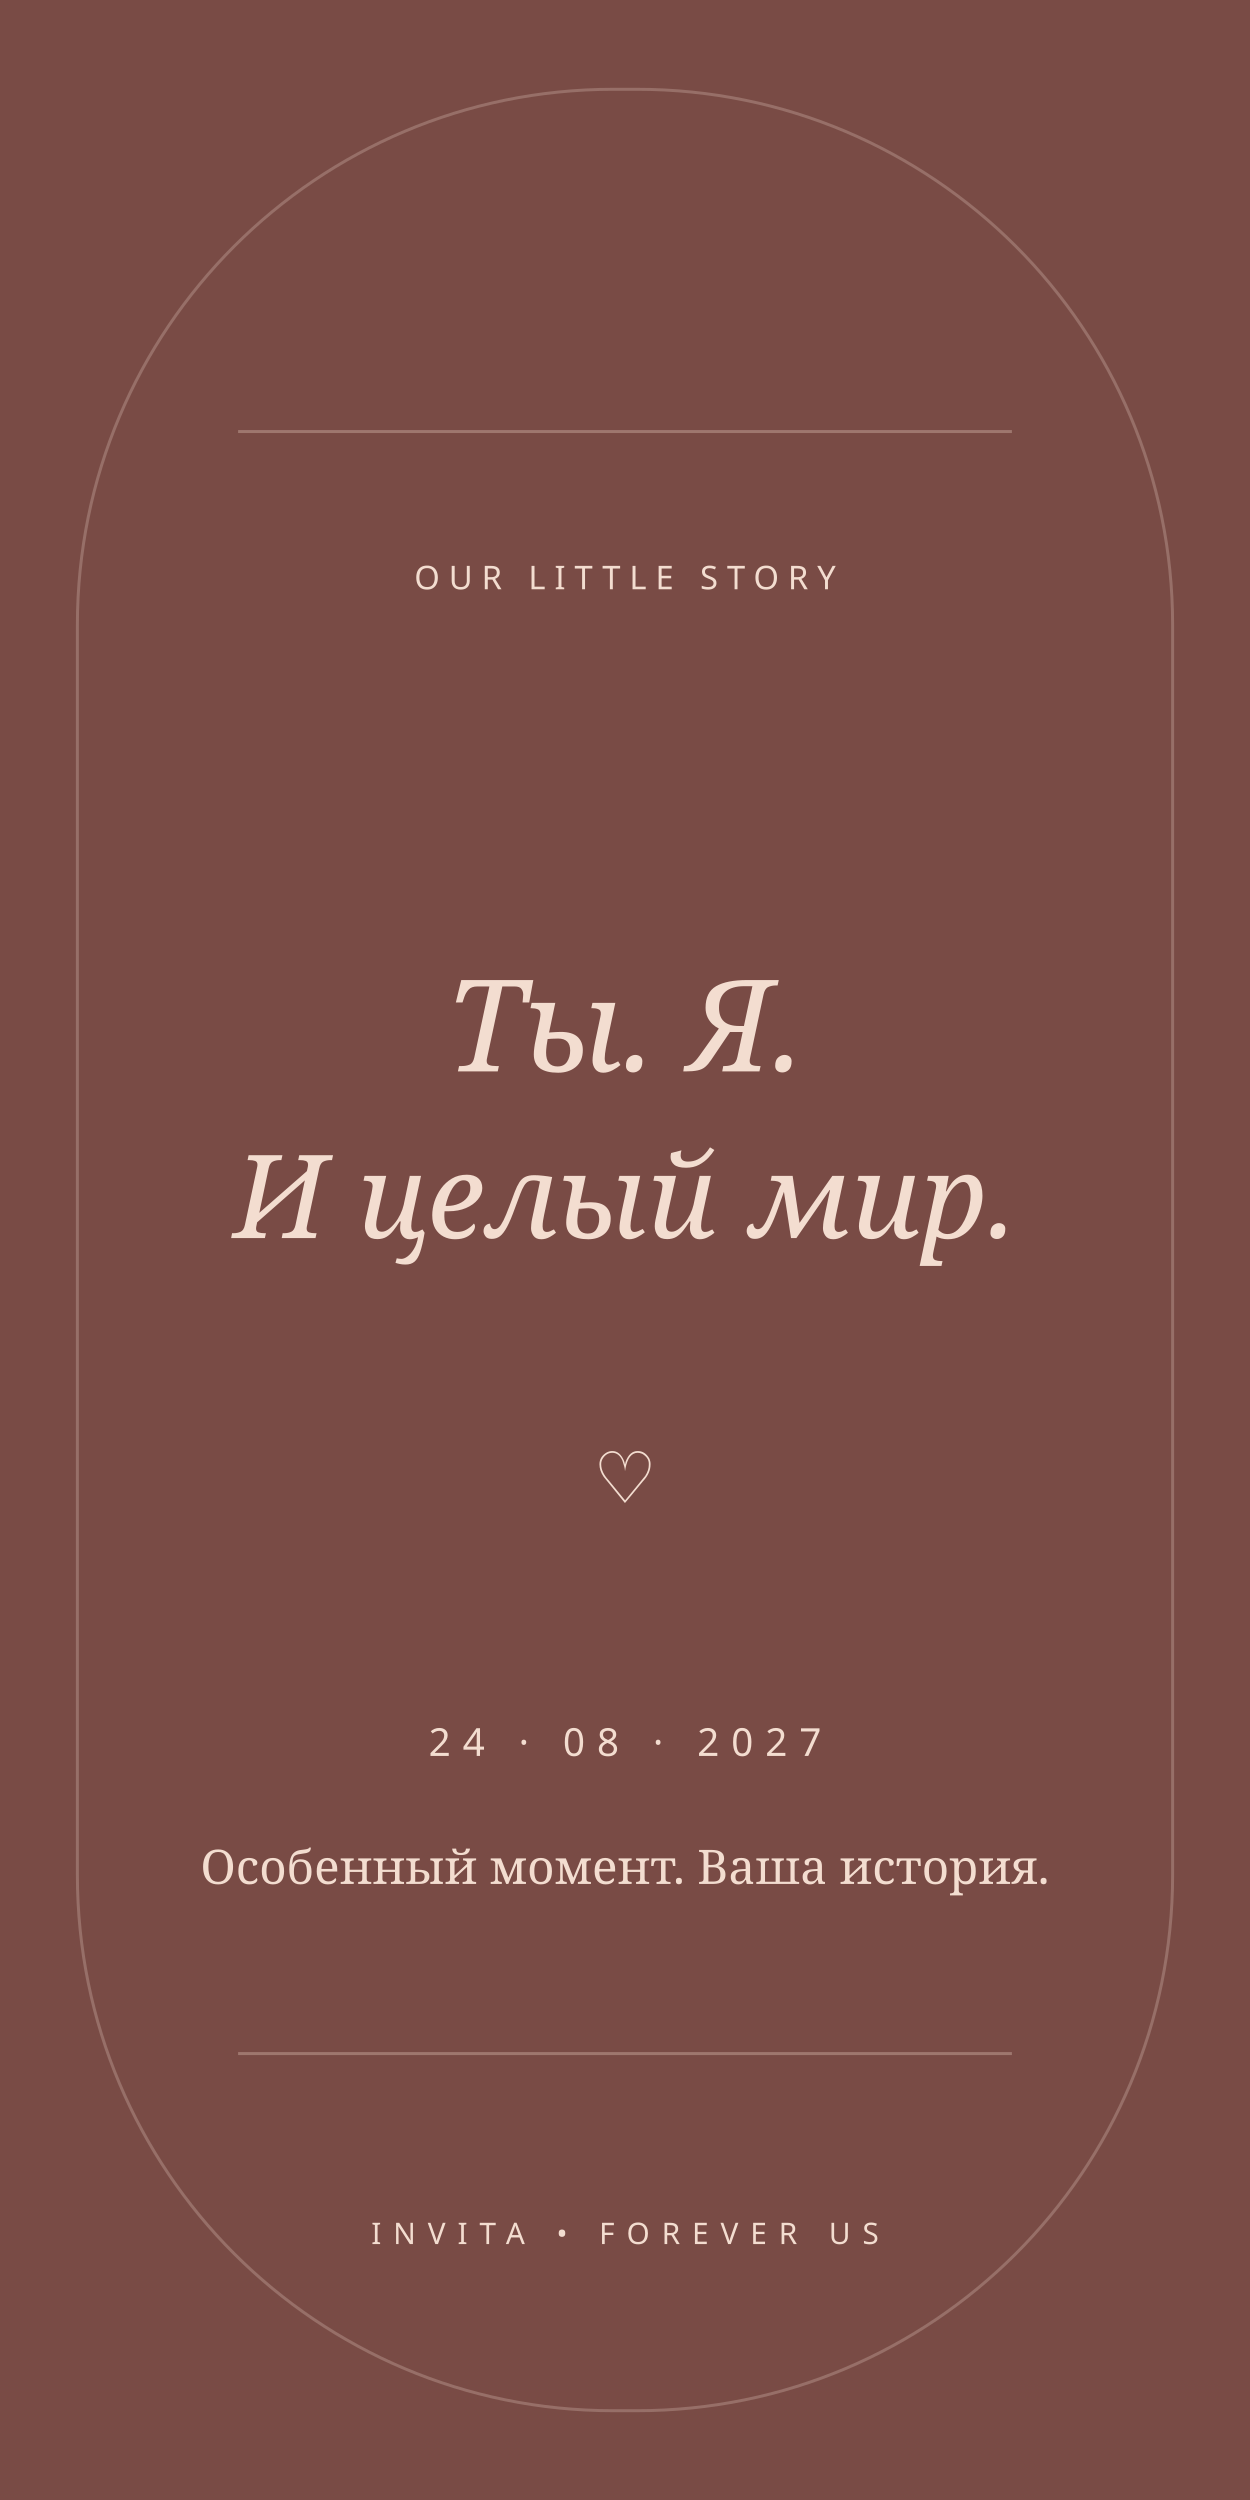
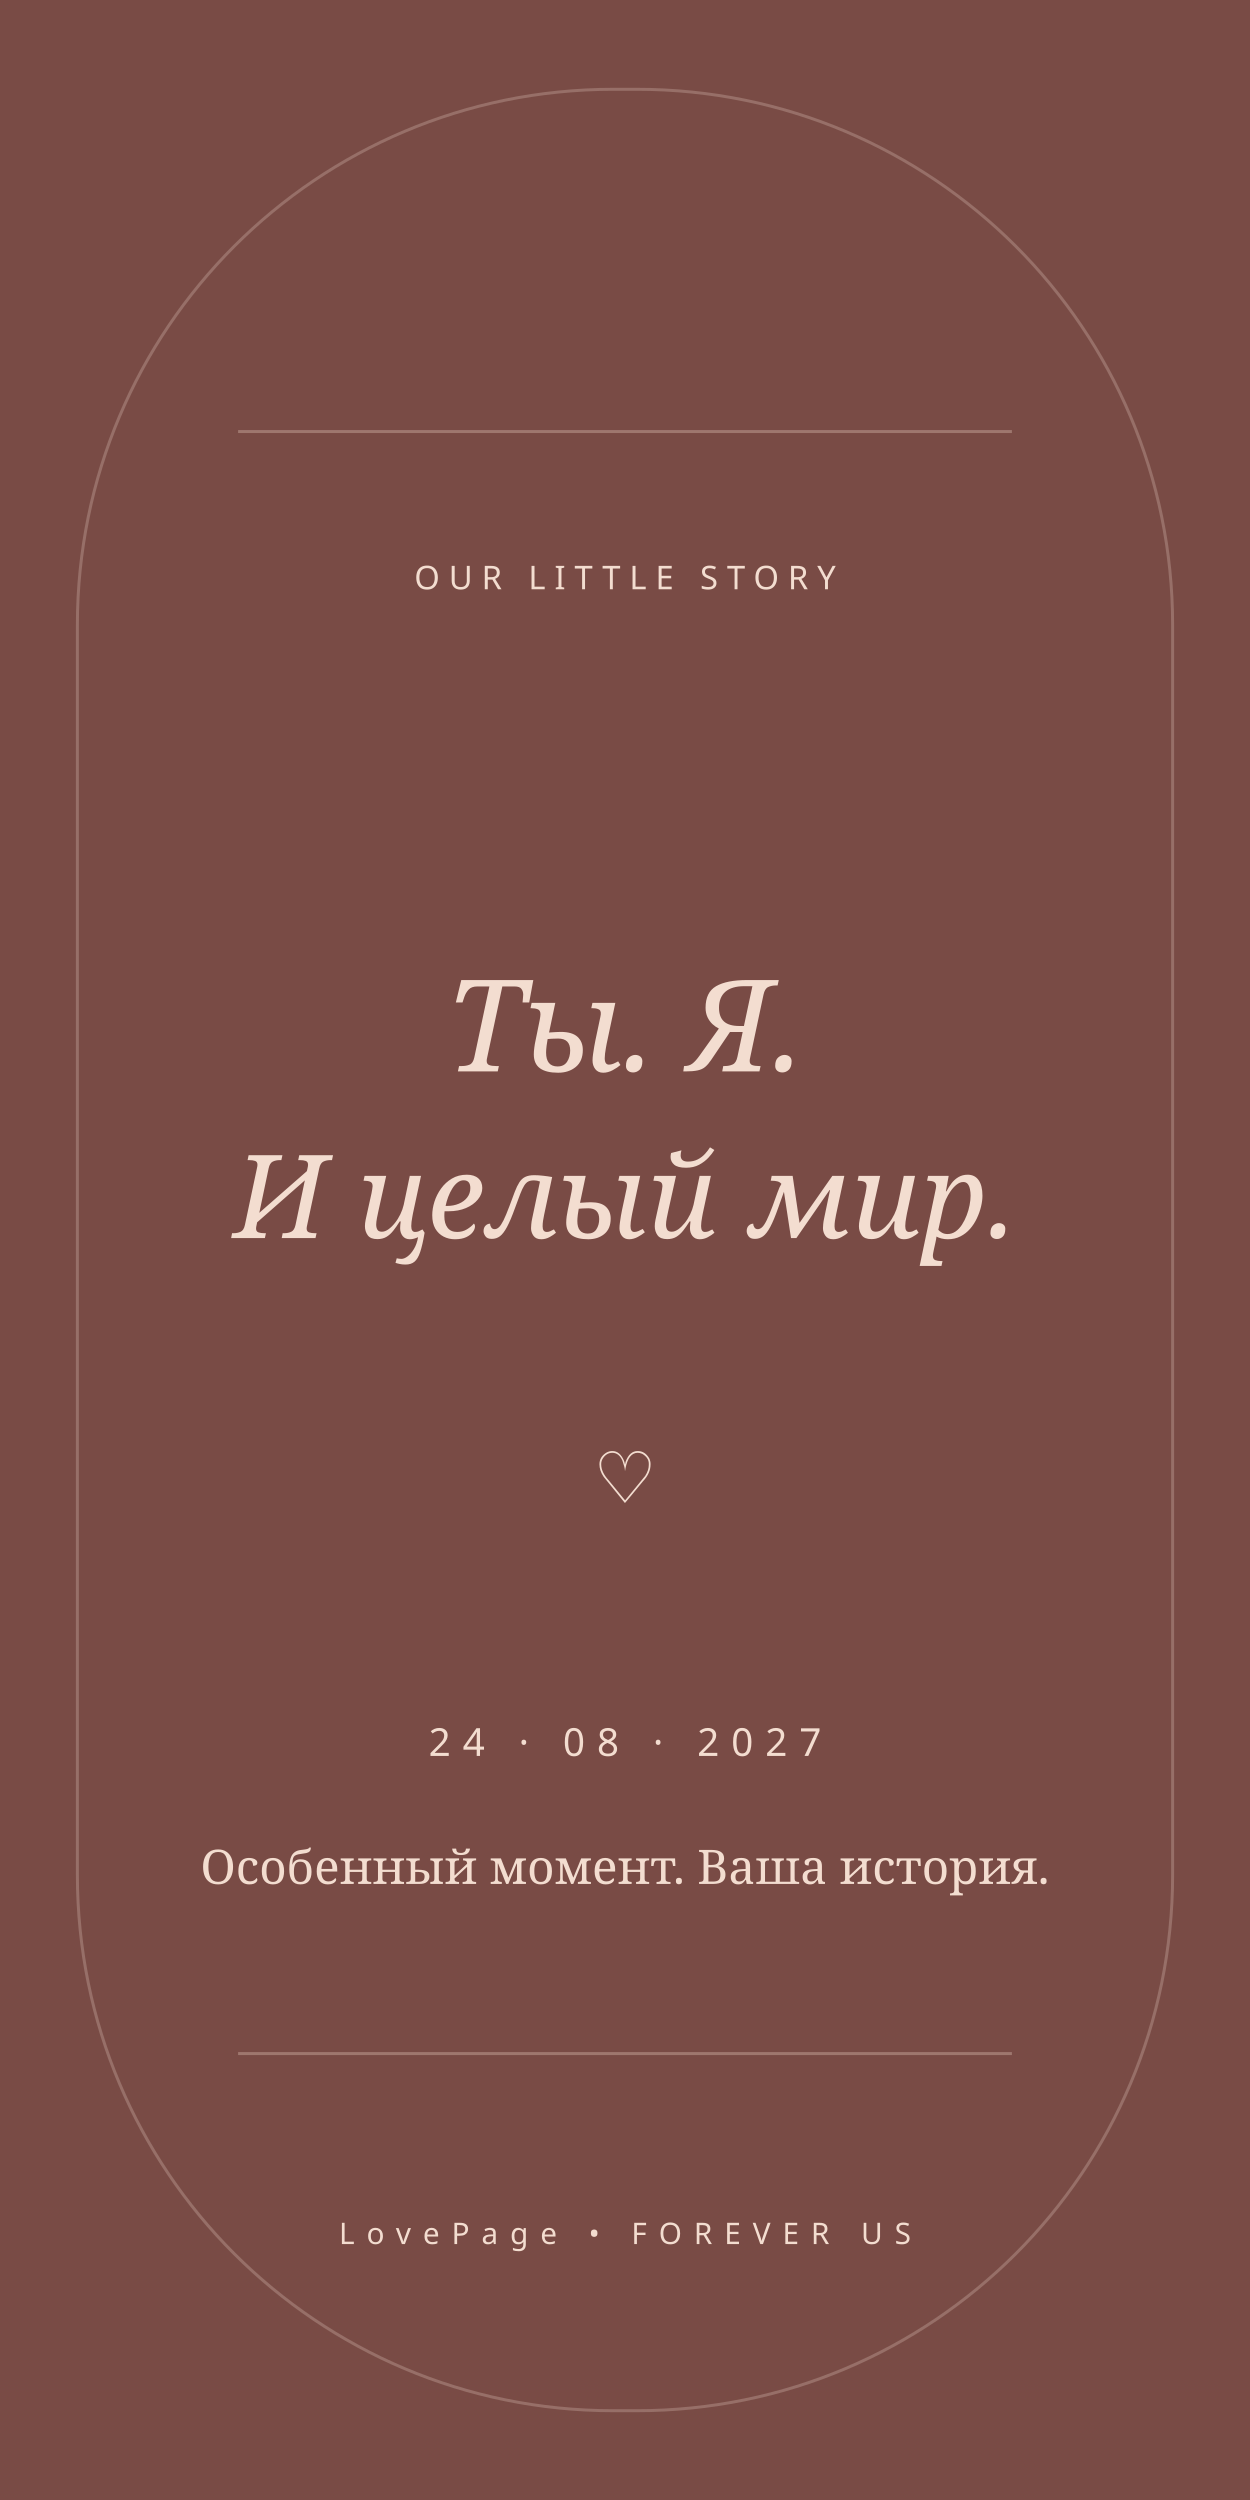
<svg xmlns="http://www.w3.org/2000/svg" width="420" height="840" viewBox="0 0 420 840">
  <rect width="420" height="840" fill="#794b45" />
  <rect x="26" y="30" width="368" height="780" rx="180" fill="none" stroke="#f3ddd0" stroke-opacity=".25" />
  <path d="M80 145h260M80 690h260" stroke="#f3ddd0" stroke-opacity=".3" />
  <text x="210" y="198" text-anchor="middle" font-family="sans-serif" font-size="11" letter-spacing="3" fill="#f3ddd0">OUR LITTLE STORY</text>
  <text x="210" y="360" text-anchor="middle" font-family="Georgia,serif" font-size="43" font-style="italic" fill="#f3ddd0">Ты. Я.</text>
  <text x="210" y="416" text-anchor="middle" font-family="Georgia,serif" font-size="39" font-style="italic" fill="#f3ddd0">И целый мир.</text>
  <text x="210" y="505" text-anchor="middle" font-family="Georgia,serif" font-size="24" fill="#f3ddd0">♡</text>
  <text x="210" y="590" text-anchor="middle" font-family="sans-serif" font-size="13" letter-spacing="4" fill="#f3ddd0">24 · 08 · 2027</text>
  <text x="210" y="633" text-anchor="middle" font-family="Georgia,serif" font-size="16" fill="#f3ddd0">Особенный момент. Ваша история.</text>
-   <text x="210" y="754" text-anchor="middle" font-family="sans-serif" font-size="10" letter-spacing="4" fill="#f3ddd0">INVITA • FOREVER US</text>
+   <text x="210" y="754" text-anchor="middle" font-family="sans-serif" font-size="10" letter-spacing="4" fill="#f3ddd0">LovePage • FOREVER US</text>
</svg>
